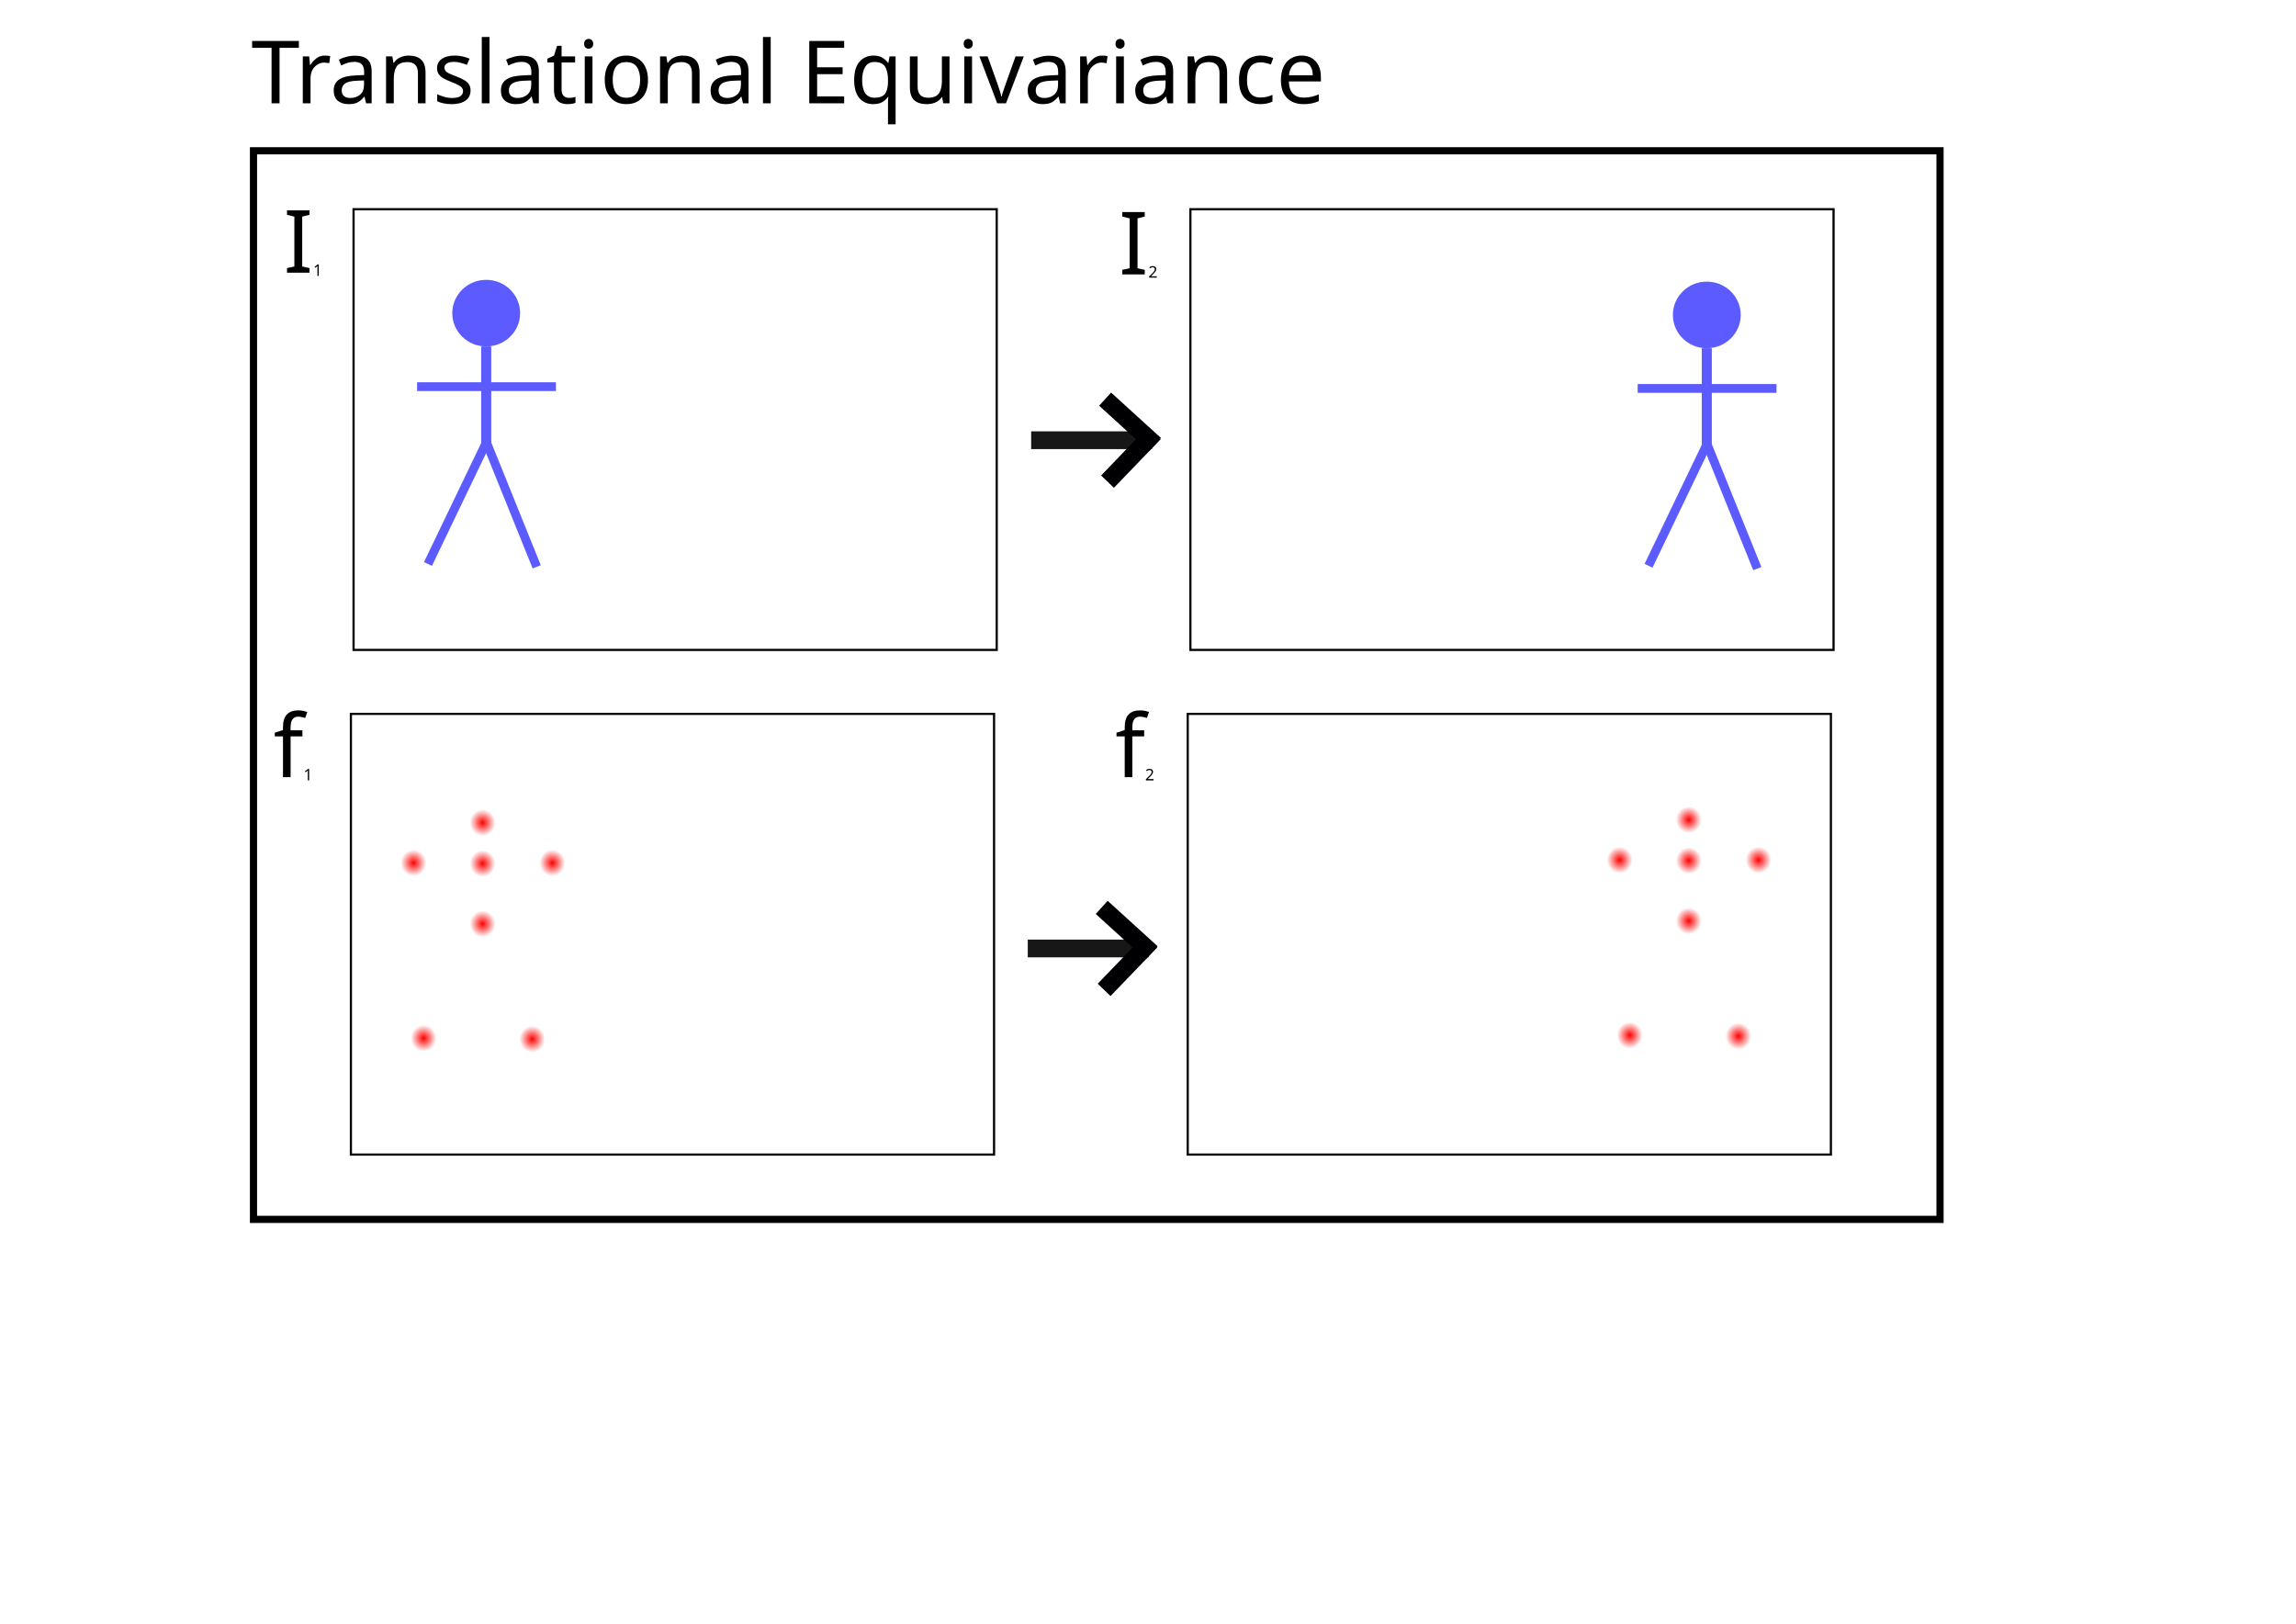
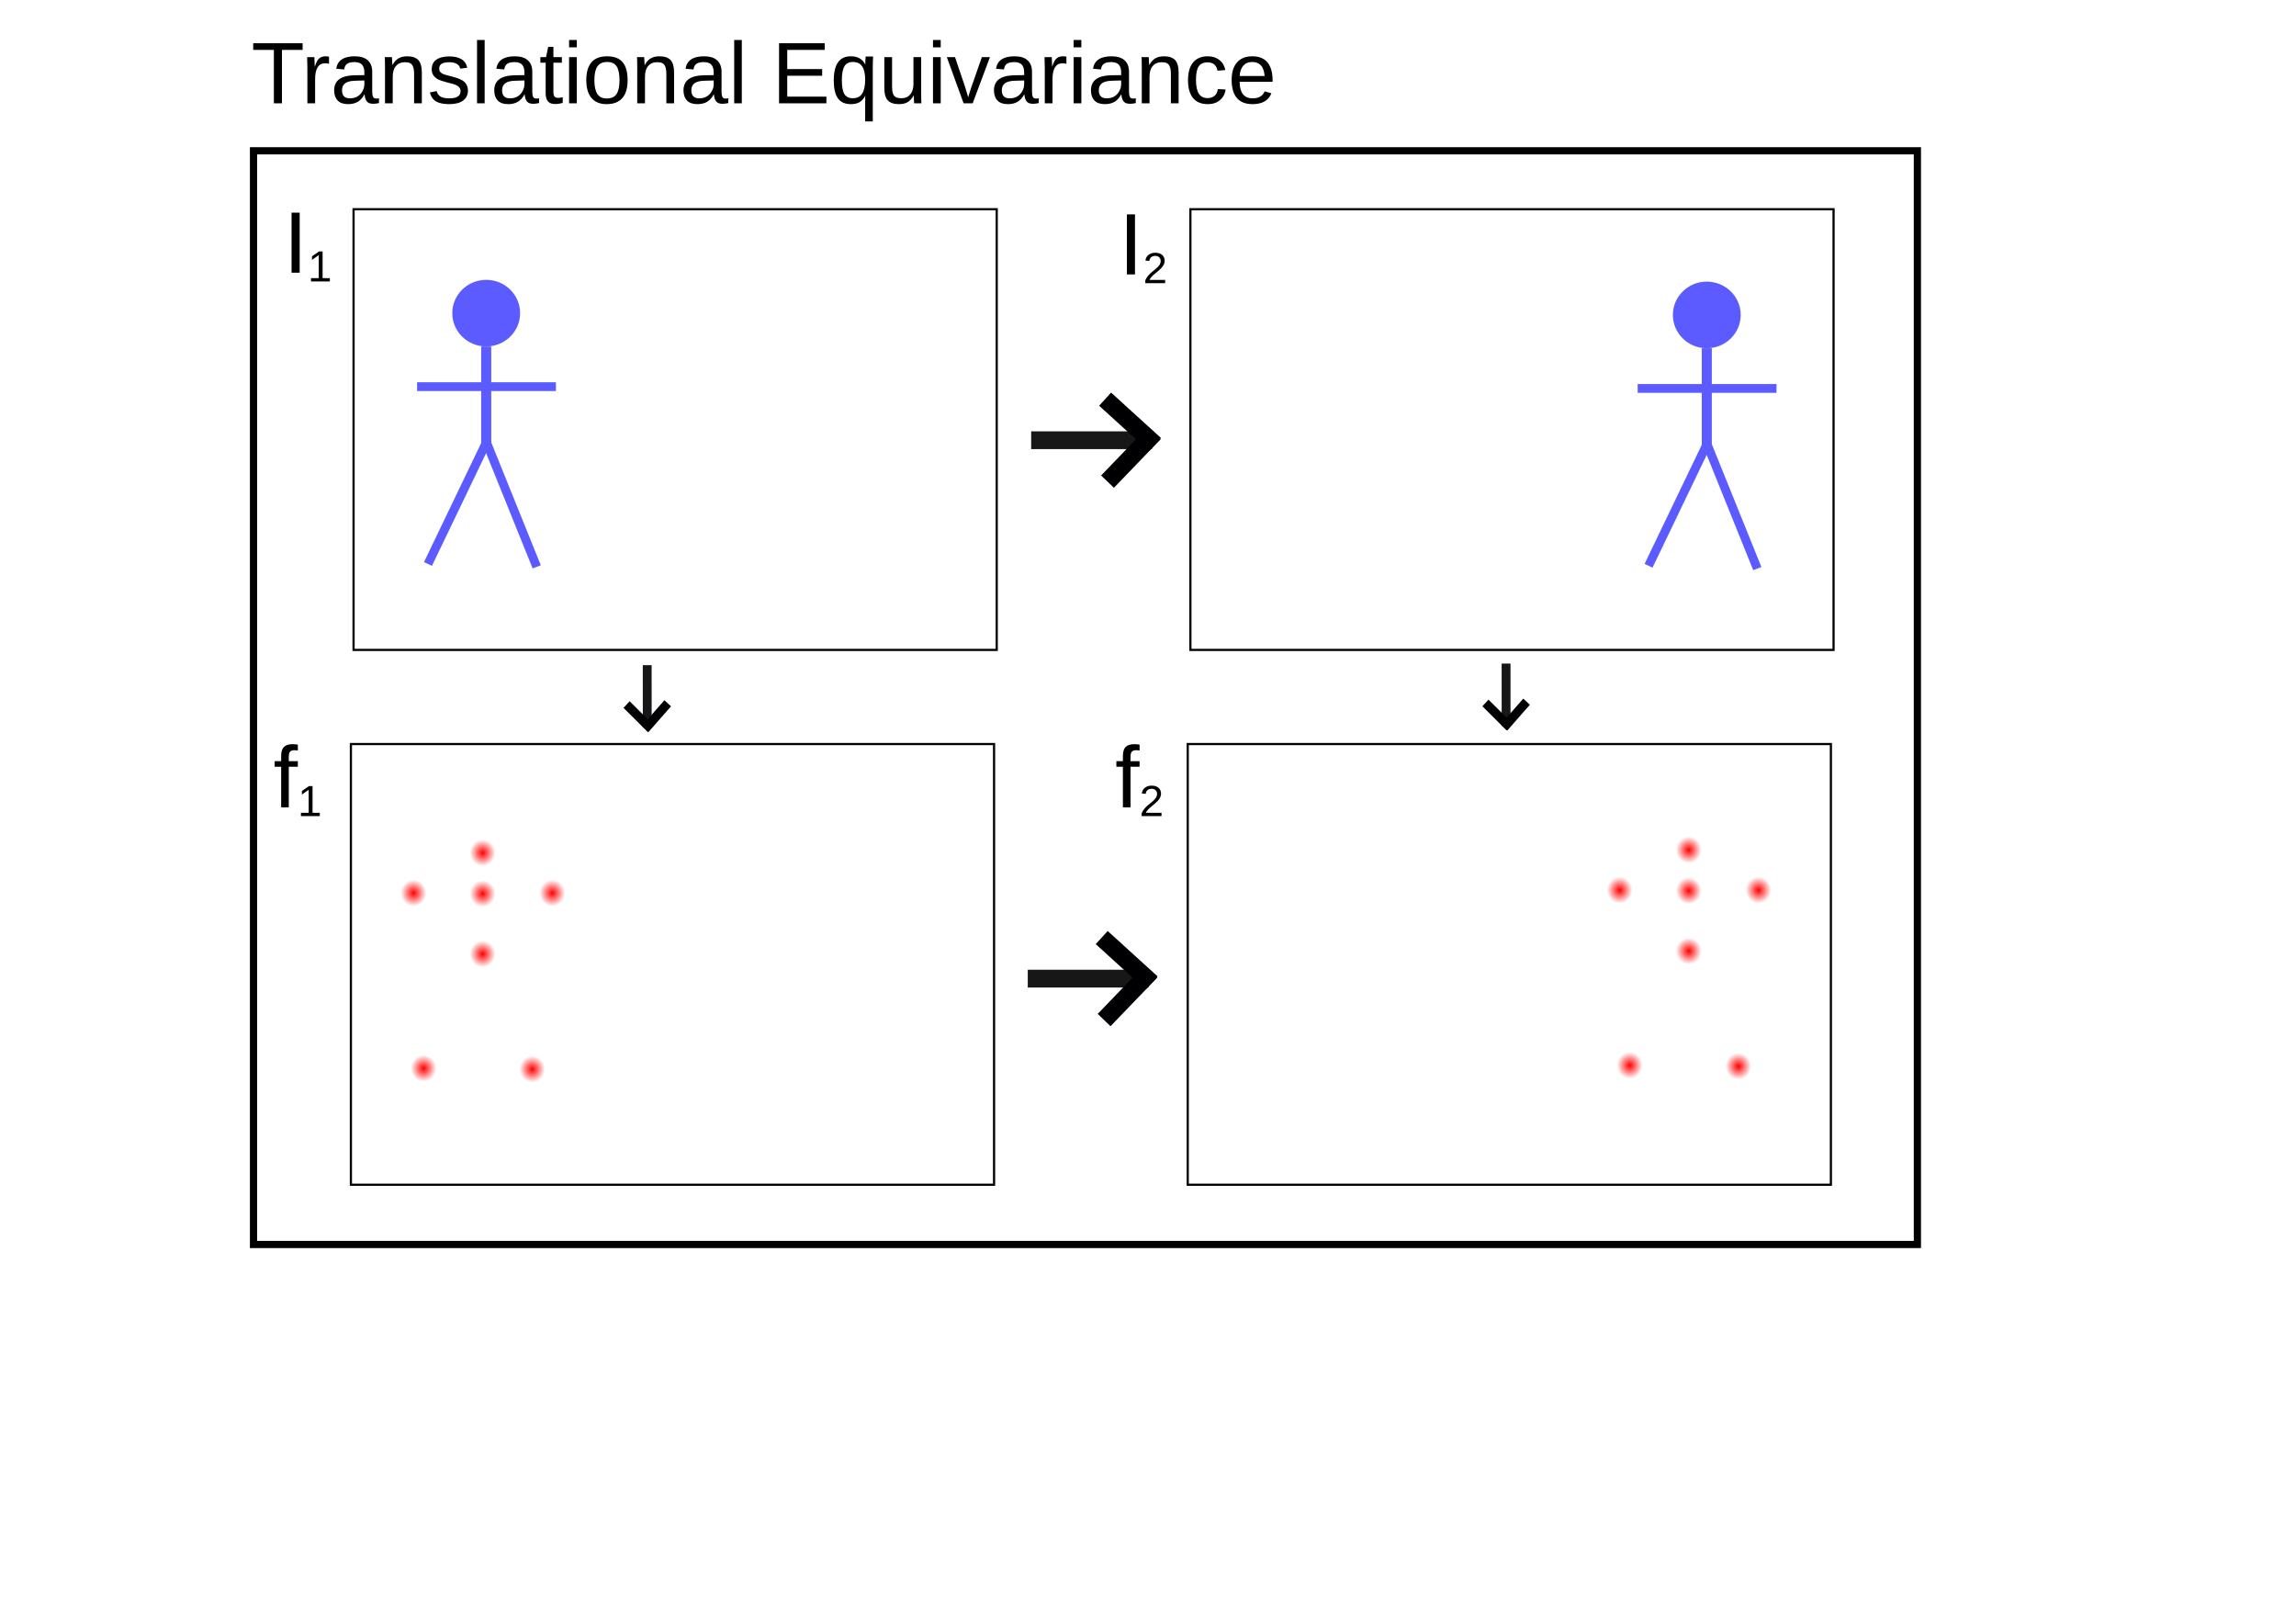
<svg xmlns="http://www.w3.org/2000/svg" xmlns:xlink="http://www.w3.org/1999/xlink" width="297mm" height="210mm" viewBox="0 0 297 210" id="svg3344" version="1.1">
  <defs id="defs3346">
    <linearGradient id="linearGradient4244">
      <stop style="stop-color:#ff0000;stop-opacity:1;" offset="0" id="stop4246" />
      <stop style="stop-color:#ff0000;stop-opacity:0;" offset="1" id="stop4248" />
    </linearGradient>
-     <radialGradient xlink:href="#linearGradient4244" id="radialGradient4250" cx="54.526" cy="49.927" fx="54.526" fy="49.927" r="1.666" gradientTransform="matrix(1,0,0,1.034483,-1.032042,59.9528)" gradientUnits="userSpaceOnUse" />
-     <radialGradient xlink:href="#linearGradient4244" id="radialGradient4250-4" cx="54.526" cy="49.927" fx="54.526" fy="49.927" r="1.666" gradientTransform="matrix(1,0,0,1.034483,16.92543,59.95279)" gradientUnits="userSpaceOnUse" />
-     <radialGradient xlink:href="#linearGradient4244" id="radialGradient4250-7" cx="54.526" cy="49.927" fx="54.526" fy="49.927" r="1.666" gradientTransform="matrix(1,0,0,1.034483,7.906069,54.75244)" gradientUnits="userSpaceOnUse" />
-     <radialGradient xlink:href="#linearGradient4244" id="radialGradient4250-4-5" cx="54.526" cy="49.927" fx="54.526" fy="49.927" r="1.666" gradientTransform="matrix(1,0,0,1.034483,7.906068,67.83459)" gradientUnits="userSpaceOnUse" />
-     <radialGradient xlink:href="#linearGradient4244" id="radialGradient4250-42" cx="54.526" cy="49.927" fx="54.526" fy="49.927" r="1.666" gradientTransform="matrix(1,0,0,1.034483,0.2717344,82.6243)" gradientUnits="userSpaceOnUse" />
-     <radialGradient xlink:href="#linearGradient4244" id="radialGradient4250-4-0" cx="54.526" cy="49.927" fx="54.526" fy="49.927" r="1.666" gradientTransform="matrix(1,0,0,1.034483,14.32218,82.73921)" gradientUnits="userSpaceOnUse" />
-     <radialGradient xlink:href="#linearGradient4244" id="radialGradient4250-4-08" cx="54.526" cy="49.927" fx="54.526" fy="49.927" r="1.666" gradientTransform="matrix(1,0,0,1.034483,7.90607,60.03405)" gradientUnits="userSpaceOnUse" />
-     <radialGradient xlink:href="#linearGradient4244" id="radialGradient4250-4-08-7" cx="54.526" cy="49.927" fx="54.526" fy="49.927" r="1.666" gradientTransform="matrix(1,0,0,1.034483,163.9238,59.65529)" gradientUnits="userSpaceOnUse" />
-     <radialGradient xlink:href="#linearGradient4244" id="radialGradient4250-4-0-4" cx="54.526" cy="49.927" fx="54.526" fy="49.927" r="1.666" gradientTransform="matrix(1,0,0,1.034483,170.3401,82.36045)" gradientUnits="userSpaceOnUse" />
-     <radialGradient xlink:href="#linearGradient4244" id="radialGradient4250-42-5" cx="54.526" cy="49.927" fx="54.526" fy="49.927" r="1.666" gradientTransform="matrix(1,0,0,1.034483,156.2894,82.24554)" gradientUnits="userSpaceOnUse" />
-     <radialGradient xlink:href="#linearGradient4244" id="radialGradient4250-4-5-2" cx="54.526" cy="49.927" fx="54.526" fy="49.927" r="1.666" gradientTransform="matrix(1,0,0,1.034483,163.9238,67.45583)" gradientUnits="userSpaceOnUse" />
-     <radialGradient xlink:href="#linearGradient4244" id="radialGradient4250-7-2" cx="54.526" cy="49.927" fx="54.526" fy="49.927" r="1.666" gradientTransform="matrix(1,0,0,1.034483,163.9238,54.37368)" gradientUnits="userSpaceOnUse" />
-     <radialGradient xlink:href="#linearGradient4244" id="radialGradient4250-4-2" cx="54.526" cy="49.927" fx="54.526" fy="49.927" r="1.666" gradientTransform="matrix(1,0,0,1.034483,172.9434,59.57403)" gradientUnits="userSpaceOnUse" />
-     <radialGradient xlink:href="#linearGradient4244" id="radialGradient4250-1" cx="54.526" cy="49.927" fx="54.526" fy="49.927" r="1.666" gradientTransform="matrix(1,0,0,1.034483,154.9855,59.57403)" gradientUnits="userSpaceOnUse" />
+     <radialGradient xlink:href="#linearGradient4244" id="radialGradient4250" cx="54.526" cy="49.927" fx="54.526" fy="49.927" r="1.666" gradientTransform="matrix(1,0,0,1.034483,-1.032042,63.85306)" gradientUnits="userSpaceOnUse" />
+     <radialGradient xlink:href="#linearGradient4244" id="radialGradient4250-4" cx="54.526" cy="49.927" fx="54.526" fy="49.927" r="1.666" gradientTransform="matrix(1,0,0,1.034483,16.92543,63.85306)" gradientUnits="userSpaceOnUse" />
+     <radialGradient xlink:href="#linearGradient4244" id="radialGradient4250-7" cx="54.526" cy="49.927" fx="54.526" fy="49.927" r="1.666" gradientTransform="matrix(1,0,0,1.034483,7.906069,58.6527)" gradientUnits="userSpaceOnUse" />
+     <radialGradient xlink:href="#linearGradient4244" id="radialGradient4250-4-5" cx="54.526" cy="49.927" fx="54.526" fy="49.927" r="1.666" gradientTransform="matrix(1,0,0,1.034483,7.906068,71.73485)" gradientUnits="userSpaceOnUse" />
+     <radialGradient xlink:href="#linearGradient4244" id="radialGradient4250-42" cx="54.526" cy="49.927" fx="54.526" fy="49.927" r="1.666" gradientTransform="matrix(1,0,0,1.034483,0.2717344,86.52456)" gradientUnits="userSpaceOnUse" />
+     <radialGradient xlink:href="#linearGradient4244" id="radialGradient4250-4-0" cx="54.526" cy="49.927" fx="54.526" fy="49.927" r="1.666" gradientTransform="matrix(1,0,0,1.034483,14.32218,86.63948)" gradientUnits="userSpaceOnUse" />
+     <radialGradient xlink:href="#linearGradient4244" id="radialGradient4250-4-08" cx="54.526" cy="49.927" fx="54.526" fy="49.927" r="1.666" gradientTransform="matrix(1,0,0,1.034483,7.90607,63.93432)" gradientUnits="userSpaceOnUse" />
+     <radialGradient xlink:href="#linearGradient4244" id="radialGradient4250-4-08-7" cx="54.526" cy="49.927" fx="54.526" fy="49.927" r="1.666" gradientTransform="matrix(1,0,0,1.034483,163.9238,63.55555)" gradientUnits="userSpaceOnUse" />
+     <radialGradient xlink:href="#linearGradient4244" id="radialGradient4250-4-0-4" cx="54.526" cy="49.927" fx="54.526" fy="49.927" r="1.666" gradientTransform="matrix(1,0,0,1.034483,170.3401,86.26071)" gradientUnits="userSpaceOnUse" />
+     <radialGradient xlink:href="#linearGradient4244" id="radialGradient4250-42-5" cx="54.526" cy="49.927" fx="54.526" fy="49.927" r="1.666" gradientTransform="matrix(1,0,0,1.034483,156.2894,86.1458)" gradientUnits="userSpaceOnUse" />
+     <radialGradient xlink:href="#linearGradient4244" id="radialGradient4250-4-5-2" cx="54.526" cy="49.927" fx="54.526" fy="49.927" r="1.666" gradientTransform="matrix(1,0,0,1.034483,163.9238,71.35609)" gradientUnits="userSpaceOnUse" />
+     <radialGradient xlink:href="#linearGradient4244" id="radialGradient4250-7-2" cx="54.526" cy="49.927" fx="54.526" fy="49.927" r="1.666" gradientTransform="matrix(1,0,0,1.034483,163.9238,58.27394)" gradientUnits="userSpaceOnUse" />
+     <radialGradient xlink:href="#linearGradient4244" id="radialGradient4250-4-2" cx="54.526" cy="49.927" fx="54.526" fy="49.927" r="1.666" gradientTransform="matrix(1,0,0,1.034483,172.9434,63.4743)" gradientUnits="userSpaceOnUse" />
+     <radialGradient xlink:href="#linearGradient4244" id="radialGradient4250-1" cx="54.526" cy="49.927" fx="54.526" fy="49.927" r="1.666" gradientTransform="matrix(1,0,0,1.034483,154.9855,63.4743)" gradientUnits="userSpaceOnUse" />
  </defs>
  <g id="layer1">
    <rect style="fill:#0000ff;fill-opacity:0;fill-rule:evenodd;stroke:#000000;stroke-width:0.282px;stroke-linecap:butt;stroke-linejoin:miter;stroke-opacity:1" id="rect3353" width="83.197" height="56.997" x="45.735" y="27.059" />
    <ellipse style="fill:#5b5bff;fill-opacity:1" id="path4161" cx="62.892" cy="40.501" rx="4.388" ry="4.307" />
    <rect style="fill:#5b5bff;fill-opacity:1" id="rect4163" width="1.3" height="13.082" x="62.242" y="44.807" />
    <rect style="fill:#5b5bff;fill-opacity:1" id="rect4195" width="17.957" height="1.138" x="53.954" y="49.439" />
    <rect style="fill:#5b5bff;fill-opacity:1" id="rect4195-4" width="17.714" height="1.138" x="-41.772" y="80.919" ry="0" transform="matrix(0.4330727,-0.901359,0.901359,0.4330727,0,0)" />
    <rect style="fill:#5b5bff;fill-opacity:1" id="rect4195-4-2" width="17.344" height="1.134" x="-93.352" y="36.377" ry="0" transform="matrix(-0.3743112,-0.9273031,0.9334146,-0.3587996,0,0)" />
-     <ellipse style="fill:url(#radialGradient4250);fill-opacity:1" id="path4234" cx="53.494" cy="111.601" rx="1.666" ry="1.724" />
-     <ellipse style="fill:url(#radialGradient4250-4);fill-opacity:1" id="path4234-6" cx="71.452" cy="111.601" rx="1.666" ry="1.724" />
-     <ellipse style="fill:url(#radialGradient4250-7);fill-opacity:1" id="path4234-8" cx="62.432" cy="106.401" rx="1.666" ry="1.724" />
-     <ellipse style="fill:url(#radialGradient4250-4-5);fill-opacity:1" id="path4234-6-4" cx="62.432" cy="119.483" rx="1.666" ry="1.724" />
-     <ellipse style="fill:url(#radialGradient4250-42);fill-opacity:1" id="path4234-0" cx="54.798" cy="134.273" rx="1.666" ry="1.724" />
-     <ellipse style="fill:url(#radialGradient4250-4-0);fill-opacity:1" id="path4234-6-1" cx="68.848" cy="134.388" rx="1.666" ry="1.724" />
-     <ellipse style="fill:url(#radialGradient4250-4-08);fill-opacity:1" id="path4234-6-2" cx="62.432" cy="111.682" rx="1.666" ry="1.724" />
+     <ellipse style="fill:url(#radialGradient4250);fill-opacity:1" id="path4234" cx="53.494" cy="115.501" rx="1.666" ry="1.724" />
+     <ellipse style="fill:url(#radialGradient4250-4);fill-opacity:1" id="path4234-6" cx="71.452" cy="115.501" rx="1.666" ry="1.724" />
+     <ellipse style="fill:url(#radialGradient4250-7);fill-opacity:1" id="path4234-8" cx="62.432" cy="110.301" rx="1.666" ry="1.724" />
+     <ellipse style="fill:url(#radialGradient4250-4-5);fill-opacity:1" id="path4234-6-4" cx="62.432" cy="123.383" rx="1.666" ry="1.724" />
+     <ellipse style="fill:url(#radialGradient4250-42);fill-opacity:1" id="path4234-0" cx="54.798" cy="138.173" rx="1.666" ry="1.724" />
+     <ellipse style="fill:url(#radialGradient4250-4-0);fill-opacity:1" id="path4234-6-1" cx="68.848" cy="138.288" rx="1.666" ry="1.724" />
+     <ellipse style="fill:url(#radialGradient4250-4-08);fill-opacity:1" id="path4234-6-2" cx="62.432" cy="115.583" rx="1.666" ry="1.724" />
    <ellipse style="fill:#5b5bff;fill-opacity:1" id="path4161-8" cx="220.782" cy="40.731" rx="4.388" ry="4.307" />
    <rect style="fill:#5b5bff;fill-opacity:1" id="rect4163-1" width="1.3" height="13.082" x="220.132" y="45.037" />
    <rect style="fill:#5b5bff;fill-opacity:1" id="rect4195-2" width="17.957" height="1.138" x="211.844" y="49.669" />
    <rect style="fill:#5b5bff;fill-opacity:1" id="rect4195-4-5" width="17.714" height="1.138" x="26.398" y="223.334" ry="0" transform="matrix(0.4330727,-0.901359,0.901359,0.4330727,0,0)" />
    <rect style="fill:#5b5bff;fill-opacity:1" id="rect4195-4-2-9" width="17.344" height="1.134" x="-150.225" y="182.724" ry="0" transform="matrix(-0.3743112,-0.9273031,0.9334146,-0.3587996,0,0)" />
    <rect style="fill:#0000ff;fill-opacity:0;fill-rule:evenodd;stroke:#000000;stroke-width:0.282px;stroke-linecap:butt;stroke-linejoin:miter;stroke-opacity:1" id="rect3353-9" width="83.197" height="56.997" x="153.984" y="27.059" />
-     <rect style="fill:#0000ff;fill-opacity:0;fill-rule:evenodd;stroke:#000000;stroke-width:0.282px;stroke-linecap:butt;stroke-linejoin:miter;stroke-opacity:1" id="rect3353-2" width="83.197" height="56.997" x="45.39" y="92.329" />
-     <rect style="fill:#0000ff;fill-opacity:0;fill-rule:evenodd;stroke:#000000;stroke-width:0.282px;stroke-linecap:butt;stroke-linejoin:miter;stroke-opacity:1" id="rect3353-9-2" width="83.197" height="56.997" x="153.639" y="92.329" />
-     <ellipse style="fill:url(#radialGradient4250-1);fill-opacity:1" id="path4234-1" cx="209.512" cy="111.222" rx="1.666" ry="1.724" />
-     <ellipse style="fill:url(#radialGradient4250-4-2);fill-opacity:1" id="path4234-6-9" cx="227.469" cy="111.222" rx="1.666" ry="1.724" />
-     <ellipse style="fill:url(#radialGradient4250-7-2);fill-opacity:1" id="path4234-8-8" cx="218.45" cy="106.022" rx="1.666" ry="1.724" />
-     <ellipse style="fill:url(#radialGradient4250-4-5-2);fill-opacity:1" id="path4234-6-4-6" cx="218.45" cy="119.104" rx="1.666" ry="1.724" />
-     <ellipse style="fill:url(#radialGradient4250-42-5);fill-opacity:1" id="path4234-0-1" cx="210.816" cy="133.894" rx="1.666" ry="1.724" />
-     <ellipse style="fill:url(#radialGradient4250-4-0-4);fill-opacity:1" id="path4234-6-1-3" cx="224.866" cy="134.009" rx="1.666" ry="1.724" />
-     <ellipse style="fill:url(#radialGradient4250-4-08-7);fill-opacity:1" id="path4234-6-2-5" cx="218.45" cy="111.304" rx="1.666" ry="1.724" />
+     <rect style="fill:#0000ff;fill-opacity:0;fill-rule:evenodd;stroke:#000000;stroke-width:0.282px;stroke-linecap:butt;stroke-linejoin:miter;stroke-opacity:1" id="rect3353-2" width="83.197" height="56.997" x="45.39" y="96.23" />
+     <rect style="fill:#0000ff;fill-opacity:0;fill-rule:evenodd;stroke:#000000;stroke-width:0.282px;stroke-linecap:butt;stroke-linejoin:miter;stroke-opacity:1" id="rect3353-9-2" width="83.197" height="56.997" x="153.639" y="96.23" />
+     <ellipse style="fill:url(#radialGradient4250-1);fill-opacity:1" id="path4234-1" cx="209.512" cy="115.123" rx="1.666" ry="1.724" />
+     <ellipse style="fill:url(#radialGradient4250-4-2);fill-opacity:1" id="path4234-6-9" cx="227.469" cy="115.123" rx="1.666" ry="1.724" />
+     <ellipse style="fill:url(#radialGradient4250-7-2);fill-opacity:1" id="path4234-8-8" cx="218.45" cy="109.922" rx="1.666" ry="1.724" />
+     <ellipse style="fill:url(#radialGradient4250-4-5-2);fill-opacity:1" id="path4234-6-4-6" cx="218.45" cy="123.004" rx="1.666" ry="1.724" />
+     <ellipse style="fill:url(#radialGradient4250-42-5);fill-opacity:1" id="path4234-0-1" cx="210.816" cy="137.794" rx="1.666" ry="1.724" />
+     <ellipse style="fill:url(#radialGradient4250-4-0-4);fill-opacity:1" id="path4234-6-1-3" cx="224.866" cy="137.909" rx="1.666" ry="1.724" />
+     <ellipse style="fill:url(#radialGradient4250-4-08-7);fill-opacity:1" id="path4234-6-2-5" cx="218.45" cy="115.204" rx="1.666" ry="1.724" />
    <text xml:space="preserve" style="font-style:normal;font-weight:normal;font-size:11.289px;line-height:125%;font-family:sans-serif;letter-spacing:0px;word-spacing:0px;fill:#000000;fill-opacity:1;stroke:none;stroke-width:1px;stroke-linecap:butt;stroke-linejoin:miter;stroke-opacity:1" x="144.724" y="35.495" id="text4534">
-       <tspan id="tspan4536" x="144.724" y="35.495">I<tspan style="font-size:18.344%;baseline-shift:sub" id="tspan4592">2</tspan>
+       <tspan id="tspan4536" x="144.724" y="35.495" style="-inkscape-font-specification:arial;font-family:arial;font-weight:normal;font-style:normal;font-stretch:normal;font-variant:normal">I<tspan style="font-size:5.644px;baseline-shift:sub;-inkscape-font-specification:arial;font-family:arial;font-weight:normal;font-style:normal;font-stretch:normal;font-variant:normal" id="tspan4592">2</tspan>
      </tspan>
    </text>
-     <text xml:space="preserve" style="font-style:normal;font-weight:normal;font-size:11.289px;line-height:125%;font-family:sans-serif;letter-spacing:0px;word-spacing:0px;fill:#000000;fill-opacity:1;stroke:none;stroke-width:1px;stroke-linecap:butt;stroke-linejoin:miter;stroke-opacity:1" x="36.671" y="35.269" id="text4534-2">
-       <tspan id="tspan4536-4" x="36.671" y="35.269">I<tspan style="font-size:2.071px;baseline-shift:sub" id="tspan4538">1</tspan>
+     <text xml:space="preserve" style="font-style:normal;font-weight:normal;font-size:11.289px;line-height:135%;font-family:sans-serif;letter-spacing:0px;word-spacing:0px;fill:#000000;fill-opacity:1;stroke:none;stroke-width:1px;stroke-linecap:butt;stroke-linejoin:miter;stroke-opacity:1;" x="36.671" y="35.269" id="text4534-2">
+       <tspan id="tspan4536-4" x="36.671" y="35.269" style="-inkscape-font-specification:Arial;font-family:Arial;font-weight:normal;font-style:normal;font-stretch:normal;font-variant:normal">I<tspan style="font-size:5.644px;baseline-shift:sub;line-height:135%;-inkscape-font-specification:Arial;font-family:Arial;font-weight:normal;font-style:normal;font-stretch:normal;font-variant:normal" id="tspan4538">1</tspan>
      </tspan>
    </text>
-     <text xml:space="preserve" style="font-style:normal;font-weight:normal;font-size:11.289px;line-height:125%;font-family:sans-serif;letter-spacing:0px;word-spacing:0px;fill:#000000;fill-opacity:1;stroke:none;stroke-width:1px;stroke-linecap:butt;stroke-linejoin:miter;stroke-opacity:1" x="35.371" y="100.517" id="text4534-3">
-       <tspan id="tspan4536-9" x="35.371" y="100.517">f<tspan style="font-size:2.071px;baseline-shift:sub" id="tspan4538-7">1</tspan>
+     <text xml:space="preserve" style="font-style:normal;font-weight:normal;font-size:11.289px;line-height:125%;font-family:sans-serif;letter-spacing:0px;word-spacing:0px;fill:#000000;fill-opacity:1;stroke:none;stroke-width:1px;stroke-linecap:butt;stroke-linejoin:miter;stroke-opacity:1" x="35.371" y="104.417" id="text4534-3">
+       <tspan id="tspan4536-9" x="35.371" y="104.417" style="font-style:normal;font-variant:normal;font-weight:normal;font-stretch:normal;font-family:arial;-inkscape-font-specification:arial">f<tspan style="font-style:normal;font-variant:normal;font-weight:normal;font-stretch:normal;font-size:5.644px;font-family:arial;-inkscape-font-specification:arial;baseline-shift:sub" id="tspan4538-7">1</tspan>
      </tspan>
    </text>
-     <text xml:space="preserve" style="font-style:normal;font-weight:normal;font-size:11.289px;line-height:125%;font-family:sans-serif;letter-spacing:0px;word-spacing:0px;fill:#000000;fill-opacity:1;stroke:none;stroke-width:1px;stroke-linecap:butt;stroke-linejoin:miter;stroke-opacity:1" x="144.253" y="100.517" id="text4534-3-8">
-       <tspan id="tspan4536-9-9" x="144.253" y="100.517">f<tspan style="font-size:18.344%;baseline-shift:sub" id="tspan4635">2</tspan>
+     <text xml:space="preserve" style="font-style:normal;font-weight:normal;font-size:11.289px;line-height:125%;font-family:sans-serif;letter-spacing:0px;word-spacing:0px;fill:#000000;fill-opacity:1;stroke:none;stroke-width:1px;stroke-linecap:butt;stroke-linejoin:miter;stroke-opacity:1" x="144.253" y="104.417" id="text4534-3-8">
+       <tspan id="tspan4536-9-9" x="144.253" y="104.417" style="font-style:normal;font-variant:normal;font-weight:normal;font-stretch:normal;font-family:Arial;-inkscape-font-specification:Arial">f<tspan style="font-style:normal;font-variant:normal;font-weight:normal;font-stretch:normal;font-size:5.644px;font-family:Arial;-inkscape-font-specification:Arial;baseline-shift:sub" id="tspan4635">2</tspan>
      </tspan>
    </text>
    <rect style="fill:#111111;fill-opacity:0.97" id="rect8569" width="15.628" height="2.298" x="133.388" y="55.787" />
    <rect style="fill:#000002;fill-opacity:1" id="rect8569-9" width="8.721" height="2.298" x="54.484" y="145.262" transform="matrix(0.6935543,-0.7204043,0.7204043,0.6935543,0,0)" />
    <rect style="fill:#000002;fill-opacity:1" id="rect8569-9-6" width="8.721" height="2.298" x="140.498" y="-59.121" transform="matrix(0.739886,0.6727323,-0.6727323,0.739886,0,0)" />
-     <rect style="fill:#111111;fill-opacity:0.97" id="rect8569-1" width="15.628" height="2.298" x="132.948" y="121.521" />
-     <rect style="fill:#000002;fill-opacity:1" id="rect8569-9-1" width="8.721" height="2.298" x="6.823" y="190.534" transform="matrix(0.6935543,-0.7204043,0.7204043,0.6935543,0,0)" />
-     <rect style="fill:#000002;fill-opacity:1" id="rect8569-9-6-1" width="8.721" height="2.298" x="184.393" y="-10.19" transform="matrix(0.739886,0.6727323,-0.6727323,0.739886,0,0)" />
+     <g id="g4200">
+       <rect y="125.421" x="132.948" height="2.298" width="15.628" id="rect8569-1" style="fill:#111111;fill-opacity:0.97" />
+       <rect transform="matrix(0.6935543,-0.7204043,0.7204043,0.6935543,0,0)" y="193.239" x="4.013" height="2.298" width="8.721" id="rect8569-9-1" style="fill:#000002;fill-opacity:1" />
+       <rect transform="matrix(0.739886,0.6727323,-0.6727323,0.739886,0,0)" y="-7.304" x="187.017" height="2.298" width="8.721" id="rect8569-9-6-1" style="fill:#000002;fill-opacity:1" />
+     </g>
    <text xml:space="preserve" style="font-style:normal;font-weight:normal;font-size:11.289px;line-height:125%;font-family:sans-serif;letter-spacing:0px;word-spacing:0px;fill:#000000;fill-opacity:1;stroke:none;stroke-width:1px;stroke-linecap:butt;stroke-linejoin:miter;stroke-opacity:1" x="32.502" y="13.362" id="text8641">
-       <tspan id="tspan8643" x="32.502" y="13.362">Translational Equivariance</tspan>
+       <tspan id="tspan8643" x="32.502" y="13.362" style="-inkscape-font-specification:Arial;font-family:Arial;font-weight:normal;font-style:normal;font-stretch:normal;font-variant:normal">Translational Equivariance</tspan>
    </text>
-     <rect style="fill:#000002;fill-opacity:0;stroke:#000000;stroke-width:0.928;stroke-opacity:1" id="rect8645" width="218.162" height="138.207" x="32.791" y="19.501" />
+     <rect style="fill:#000002;fill-opacity:0;stroke:#000000;stroke-width:0.932;stroke-opacity:1" id="rect8645" width="215.232" height="141.452" x="32.793" y="19.503" />
+     <g transform="matrix(2.7708915e-4,0.516069,-0.4985769,2.8681056e-4,257.8867,17.17131)" id="g4200-1">
+       <rect y="125.421" x="132.948" height="2.298" width="15.628" id="rect8569-1-3" style="fill:#111111;fill-opacity:0.97" />
+       <rect transform="matrix(0.6935543,-0.7204043,0.7204043,0.6935543,0,0)" y="193.239" x="4.013" height="2.298" width="8.721" id="rect8569-9-1-3" style="fill:#000002;fill-opacity:1" />
+       <rect transform="matrix(0.739886,0.6727323,-0.6727323,0.739886,0,0)" y="-7.304" x="187.017" height="2.298" width="8.721" id="rect8569-9-6-1-9" style="fill:#000002;fill-opacity:1" />
+     </g>
+     <g transform="matrix(2.7708915e-4,0.516069,-0.4985769,2.8681116e-4,146.7872,17.37751)" id="g4200-1-6">
+       <rect y="125.421" x="132.948" height="2.298" width="15.628" id="rect8569-1-3-7" style="fill:#111111;fill-opacity:0.97" />
+       <rect transform="matrix(0.6935543,-0.7204043,0.7204043,0.6935543,0,0)" y="193.239" x="4.013" height="2.298" width="8.721" id="rect8569-9-1-3-7" style="fill:#000002;fill-opacity:1" />
+       <rect transform="matrix(0.739886,0.6727323,-0.6727323,0.739886,0,0)" y="-7.304" x="187.017" height="2.298" width="8.721" id="rect8569-9-6-1-9-1" style="fill:#000002;fill-opacity:1" />
+     </g>
  </g>
</svg>
